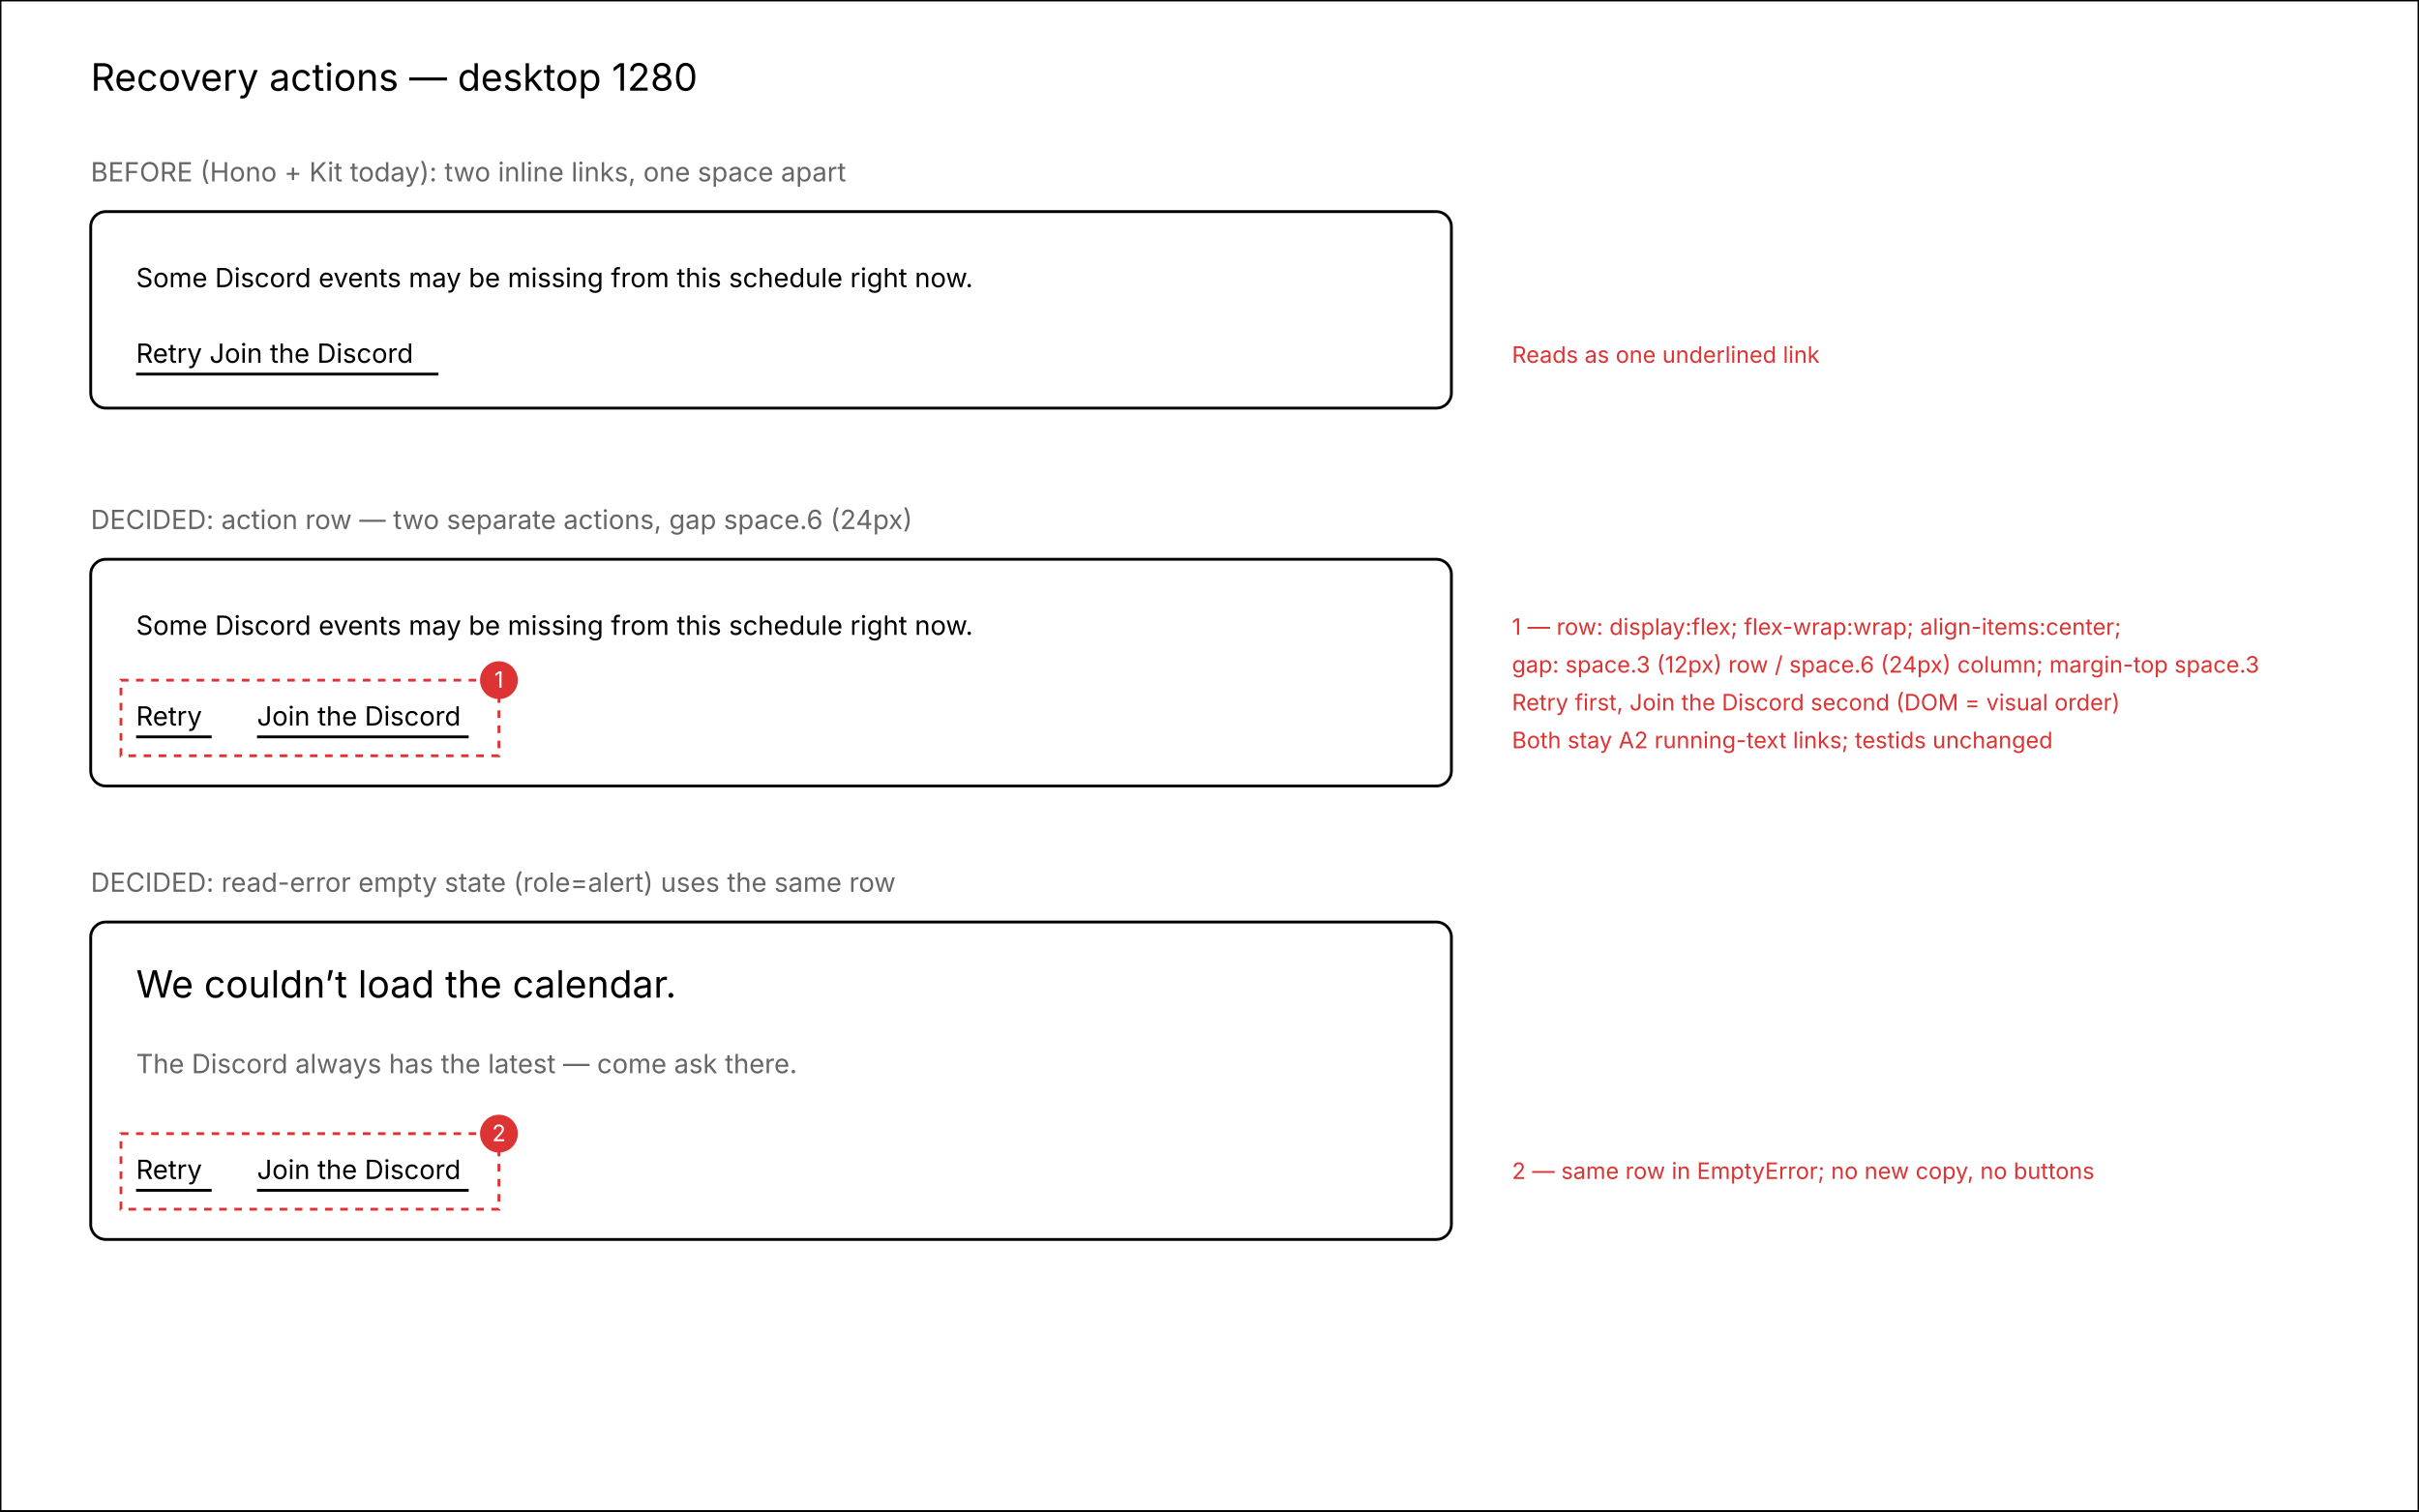
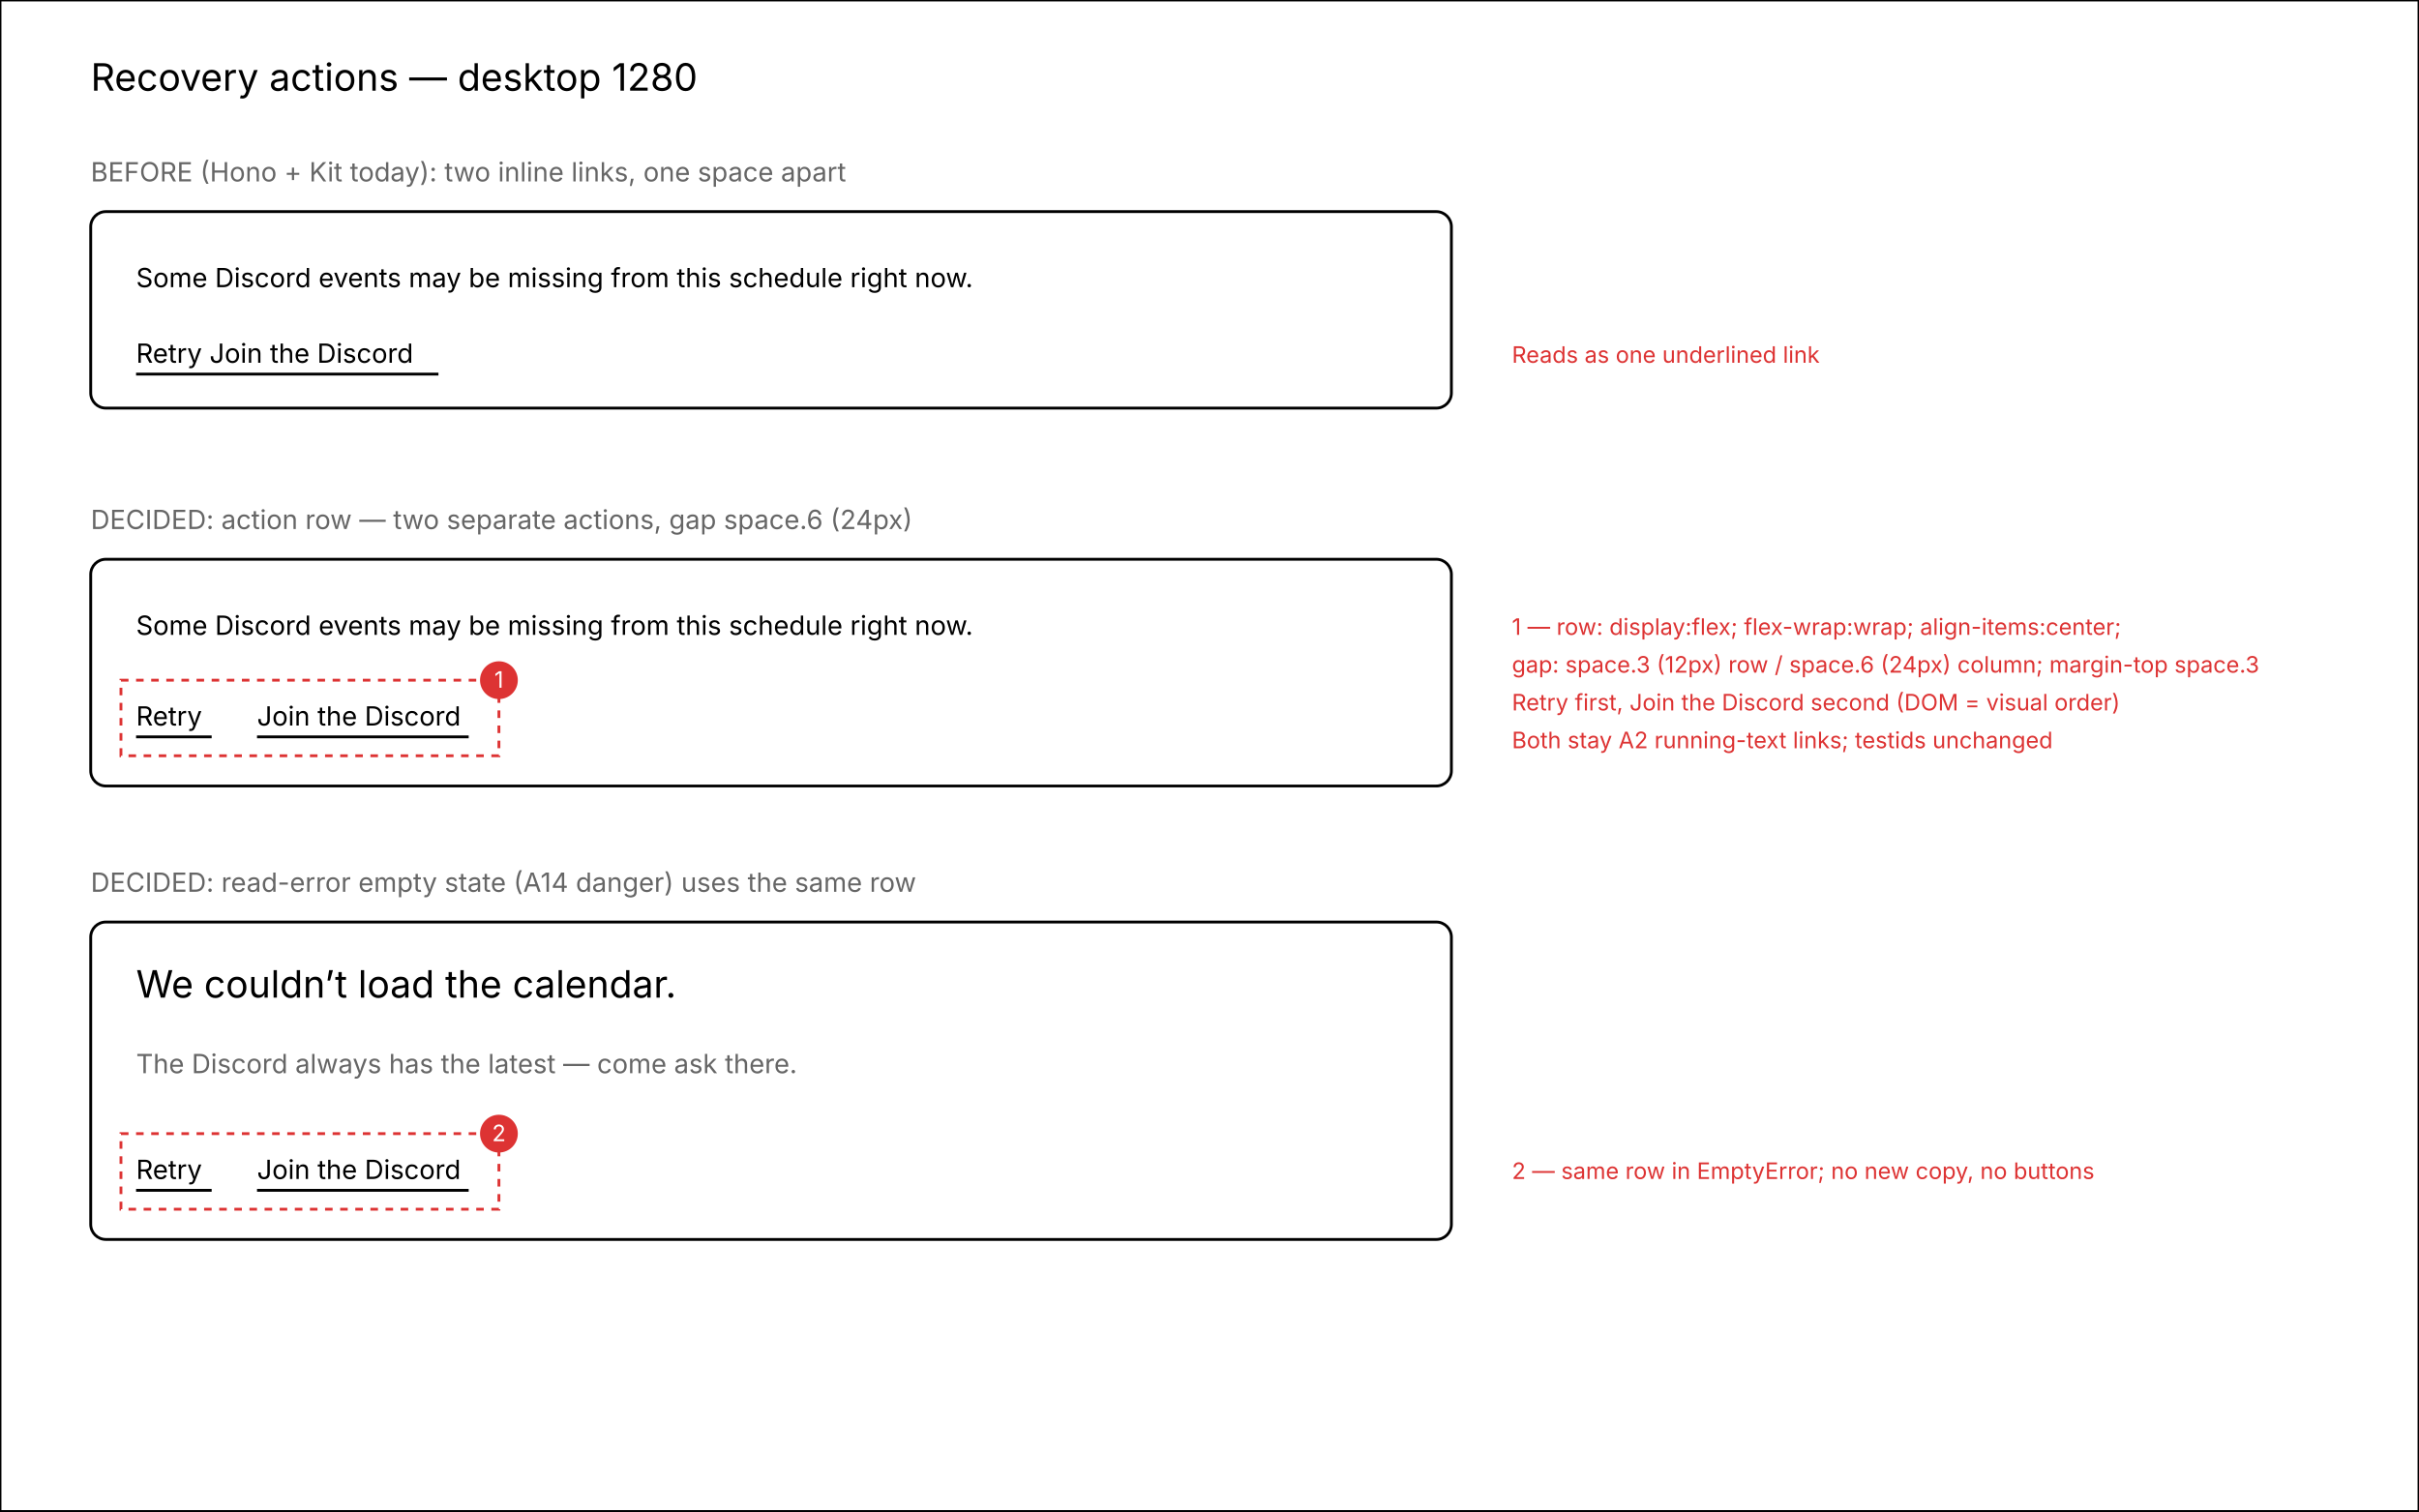
<svg xmlns="http://www.w3.org/2000/svg" width="1280" height="800" viewBox="0 0 1280 800" font-family="-apple-system, system-ui, sans-serif" fill="#fff" stroke="#000" stroke-width="1.5">
  <rect x="0" y="0" width="1280" height="800" />
  <text x="48" y="48" font-size="20" stroke="none" fill="#000">Recovery actions — desktop 1280</text>
  <text x="48" y="96" font-size="14" stroke="none" fill="#666">BEFORE (Hono + Kit today): two inline links, one space apart</text>
  <rect x="48" y="112" width="720" height="104" rx="8" />
  <text x="72" y="152" font-size="14" stroke="none" fill="#000">Some Discord events may be missing from this schedule right now.</text>
  <text x="72" y="192" font-size="14" stroke="none" fill="#000">Retry Join the Discord</text>
  <line x1="72" y1="198" x2="232" y2="198" />
  <text x="800" y="192" font-size="12" stroke="none" fill="#d33">Reads as one underlined link</text>
  <text x="48" y="280" font-size="14" stroke="none" fill="#666">DECIDED: action row — two separate actions, gap space.6 (24px)</text>
  <rect x="48" y="296" width="720" height="120" rx="8" />
  <text x="72" y="336" font-size="14" stroke="none" fill="#000">Some Discord events may be missing from this schedule right now.</text>
  <text x="72" y="384" font-size="14" stroke="none" fill="#000">Retry</text>
  <line x1="72" y1="390" x2="112" y2="390" />
  <text x="136" y="384" font-size="14" stroke="none" fill="#000">Join the Discord</text>
  <line x1="136" y1="390" x2="248" y2="390" />
  <g stroke="#d33" stroke-dasharray="4 4" fill="none">
    <rect x="64" y="360" width="200" height="40" />
  </g>
  <circle cx="264" cy="360" r="10" fill="#d33" stroke="none" />
  <text x="264" y="364" font-size="12" text-anchor="middle" stroke="none" fill="#fff">1</text>
-   <text x="48" y="472" font-size="14" stroke="none" fill="#666">DECIDED: read-error empty state (role=alert) uses the same row</text>
+   <text x="48" y="472" font-size="14" stroke="none" fill="#666">DECIDED: read-error empty state (A14 danger) uses the same row</text>
  <rect x="48" y="488" width="720" height="168" rx="8" />
  <text x="72" y="528" font-size="20" stroke="none" fill="#000">We couldn’t load the calendar.</text>
  <text x="72" y="568" font-size="14" stroke="none" fill="#666">The Discord always has the latest — come ask there.</text>
  <text x="72" y="624" font-size="14" stroke="none" fill="#000">Retry</text>
  <line x1="72" y1="630" x2="112" y2="630" />
  <text x="136" y="624" font-size="14" stroke="none" fill="#000">Join the Discord</text>
  <line x1="136" y1="630" x2="248" y2="630" />
  <g stroke="#d33" stroke-dasharray="4 4" fill="none">
    <rect x="64" y="600" width="200" height="40" />
  </g>
  <circle cx="264" cy="600" r="10" fill="#d33" stroke="none" />
  <text x="264" y="604" font-size="12" text-anchor="middle" stroke="none" fill="#fff">2</text>
  <text x="800" y="336" font-size="12" stroke="none" fill="#d33">1 — row: display:flex; flex-wrap:wrap; align-items:center;</text>
  <text x="800" y="356" font-size="12" stroke="none" fill="#d33">    gap: space.3 (12px) row / space.6 (24px) column; margin-top space.3</text>
  <text x="800" y="376" font-size="12" stroke="none" fill="#d33">    Retry first, Join the Discord second (DOM = visual order)</text>
  <text x="800" y="396" font-size="12" stroke="none" fill="#d33">    Both stay A2 running-text links; testids unchanged</text>
  <text x="800" y="624" font-size="12" stroke="none" fill="#d33">2 — same row in EmptyError; no new copy, no buttons</text>
</svg>
